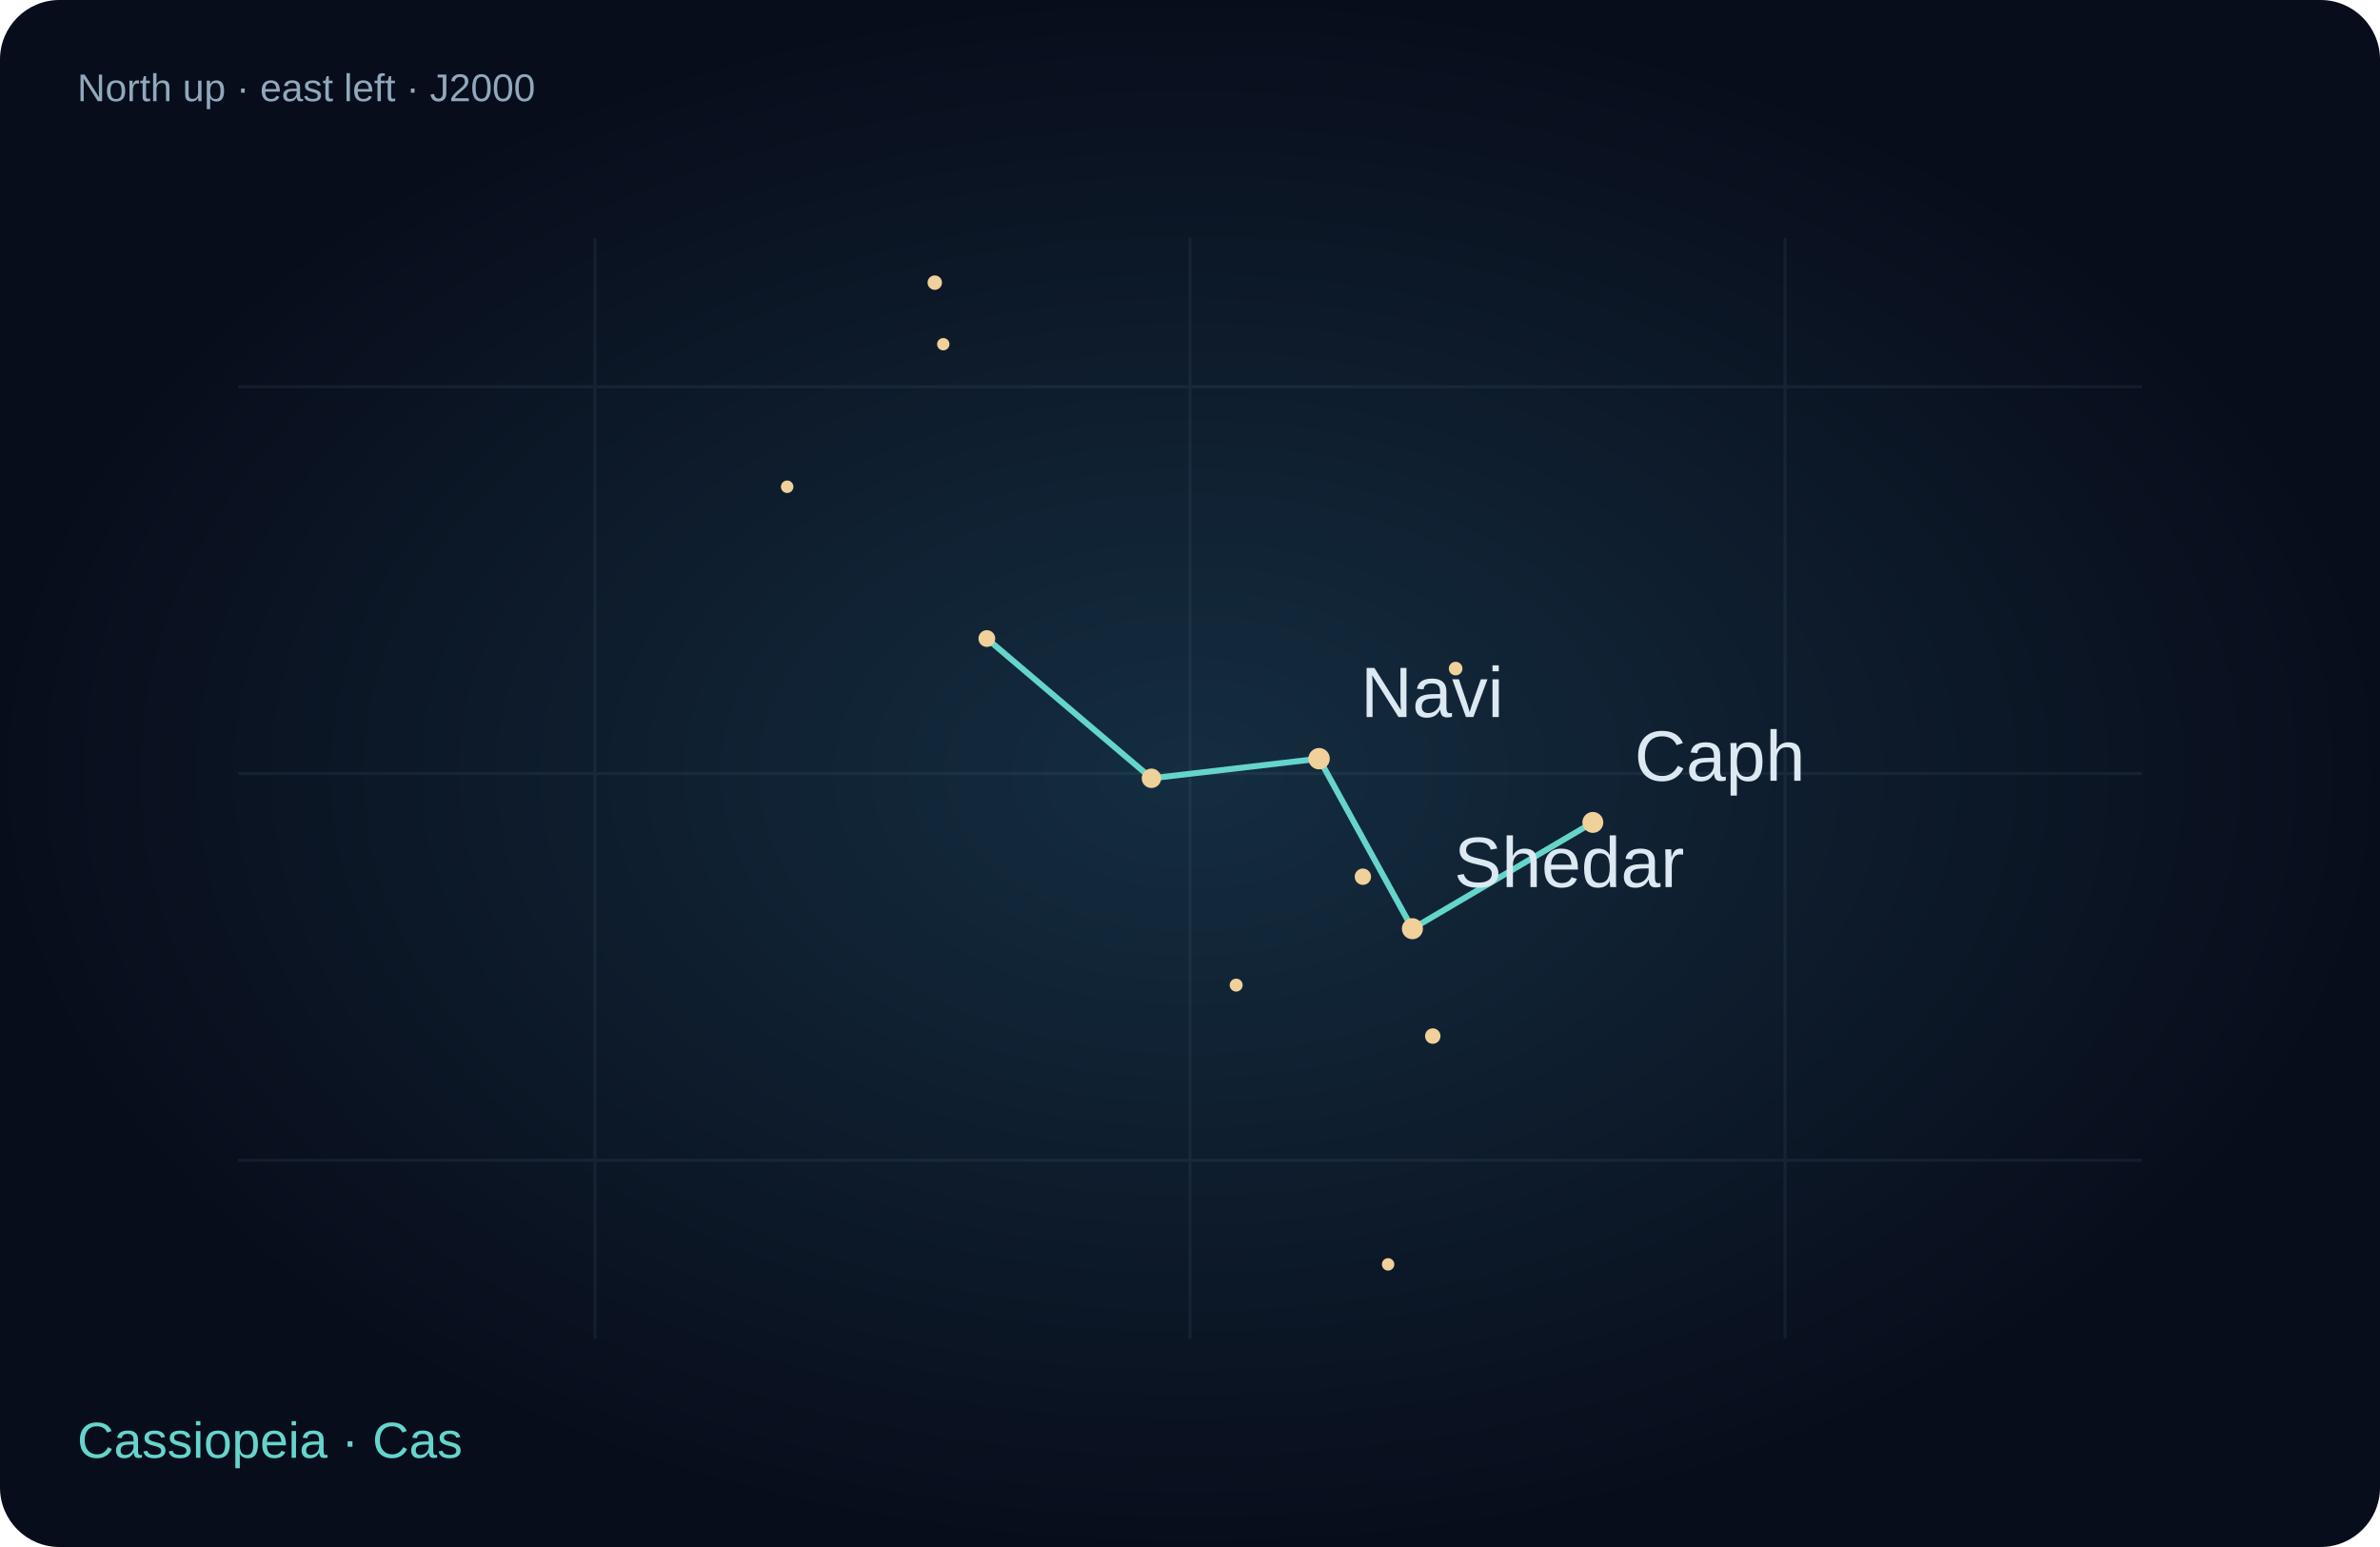
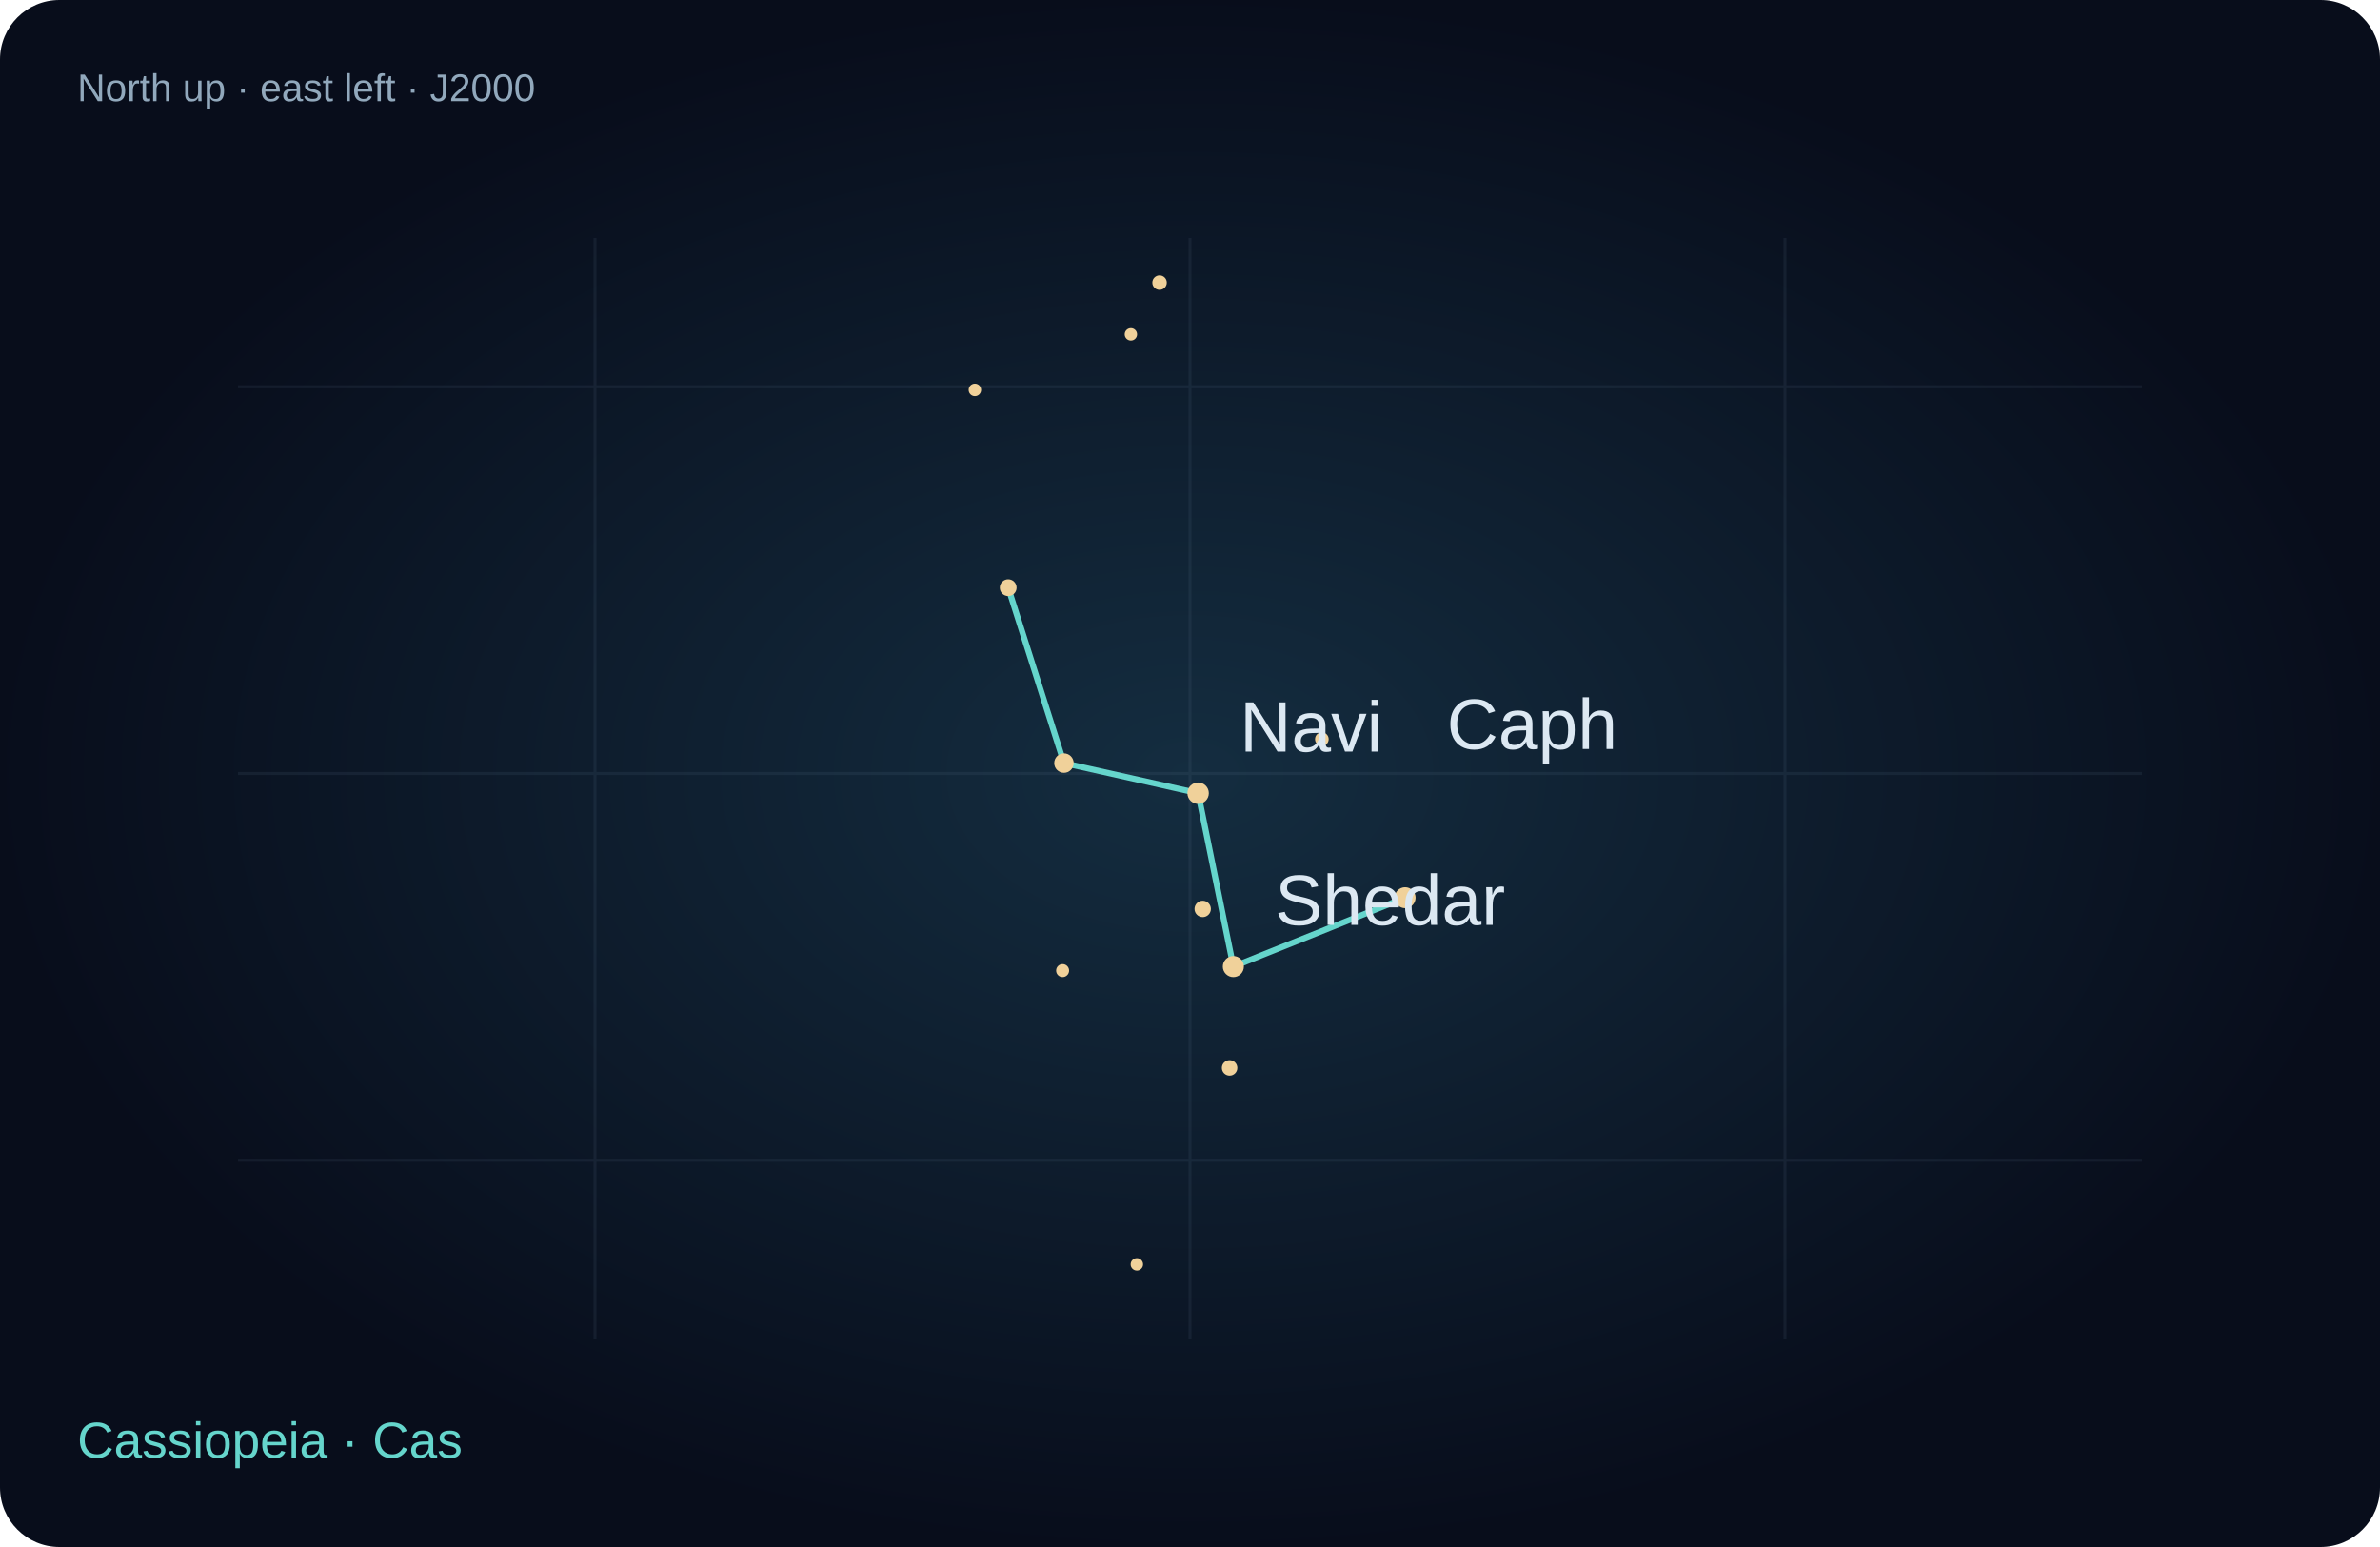
<svg xmlns="http://www.w3.org/2000/svg" width="800" height="520" viewBox="0 0 800 520" role="img" aria-label="Constellation finder chart Cassiopeia">
  <defs>
    <radialGradient id="bg">
      <stop stop-color="#142d40" />
      <stop offset="1" stop-color="#080d1b" />
    </radialGradient>
  </defs>
  <rect width="800" height="520" rx="20" fill="url(#bg)" />
  <g stroke="#67839c" stroke-opacity=".12">
    <path d="M80 130H720M80 260H720M80 390H720M200 80V450M400 80V450M600 80V450" />
  </g>
  <g fill="none" stroke="#65d5cc" stroke-width="2" stroke-linejoin="round">
-     <path d="M331.71,214.64 L387.04,261.61 L443.39,255.02 L474.76,312.17 L535.41,276.44" />
+     <path d="M338.89,197.54 L357.63,256.50 L402.73,266.62 L414.57,324.90 L472.31,301.75" />
  </g>
  <g fill="#f0d19a">
-     <circle cx="535.41" cy="276.44" r="3.52" />
-     <circle cx="489.29" cy="224.73" r="2.29" />
-     <circle cx="481.60" cy="348.26" r="2.60" />
-     <circle cx="474.76" cy="312.17" r="3.54" />
-     <circle cx="466.59" cy="425.00" r="2.09" />
-     <circle cx="458.11" cy="294.69" r="2.75" />
-     <circle cx="443.39" cy="255.02" r="3.60" />
-     <circle cx="415.52" cy="331.13" r="2.18" />
-     <circle cx="387.04" cy="261.61" r="3.27" />
-     <circle cx="331.71" cy="214.64" r="2.82" />
-     <circle cx="317.07" cy="115.70" r="2.08" />
-     <circle cx="314.21" cy="95.00" r="2.43" />
-     <circle cx="264.59" cy="163.61" r="2.10" />
+     <circle cx="472.31" cy="301.75" r="3.52" />
+     <circle cx="444.32" cy="248.46" r="2.29" />
+     <circle cx="413.31" cy="358.96" r="2.60" />
+     <circle cx="414.57" cy="324.90" r="3.54" />
+     <circle cx="382.14" cy="425.00" r="2.09" />
+     <circle cx="404.27" cy="305.52" r="2.75" />
+     <circle cx="402.73" cy="266.62" r="3.60" />
+     <circle cx="357.18" cy="326.25" r="2.18" />
+     <circle cx="357.63" cy="256.50" r="3.27" />
+     <circle cx="338.89" cy="197.54" r="2.82" />
+     <circle cx="380.13" cy="112.39" r="2.08" />
+     <circle cx="389.77" cy="95.00" r="2.43" />
+     <circle cx="327.69" cy="131.05" r="2.10" />
  </g>
  <g fill="#dce8f2" font-family="Arial,sans-serif" font-size="24">
-     <text x="457.39" y="241.02">Navi</text>
-     <text x="488.76" y="298.17">Shedar</text>
-     <text x="549.41" y="262.44">Caph</text>
+     <text x="416.73" y="252.62">Navi</text>
+     <text x="428.57" y="310.90">Shedar</text>
+     <text x="486.31" y="251.75">Caph</text>
  </g>
  <text x="26" y="34" fill="#91a8bc" font-family="Arial,sans-serif" font-size="13">North up · east left · J2000</text>
  <text x="26" y="490" fill="#65d5cc" font-family="Arial,sans-serif" font-size="17">Cassiopeia · Cas</text>
</svg>
